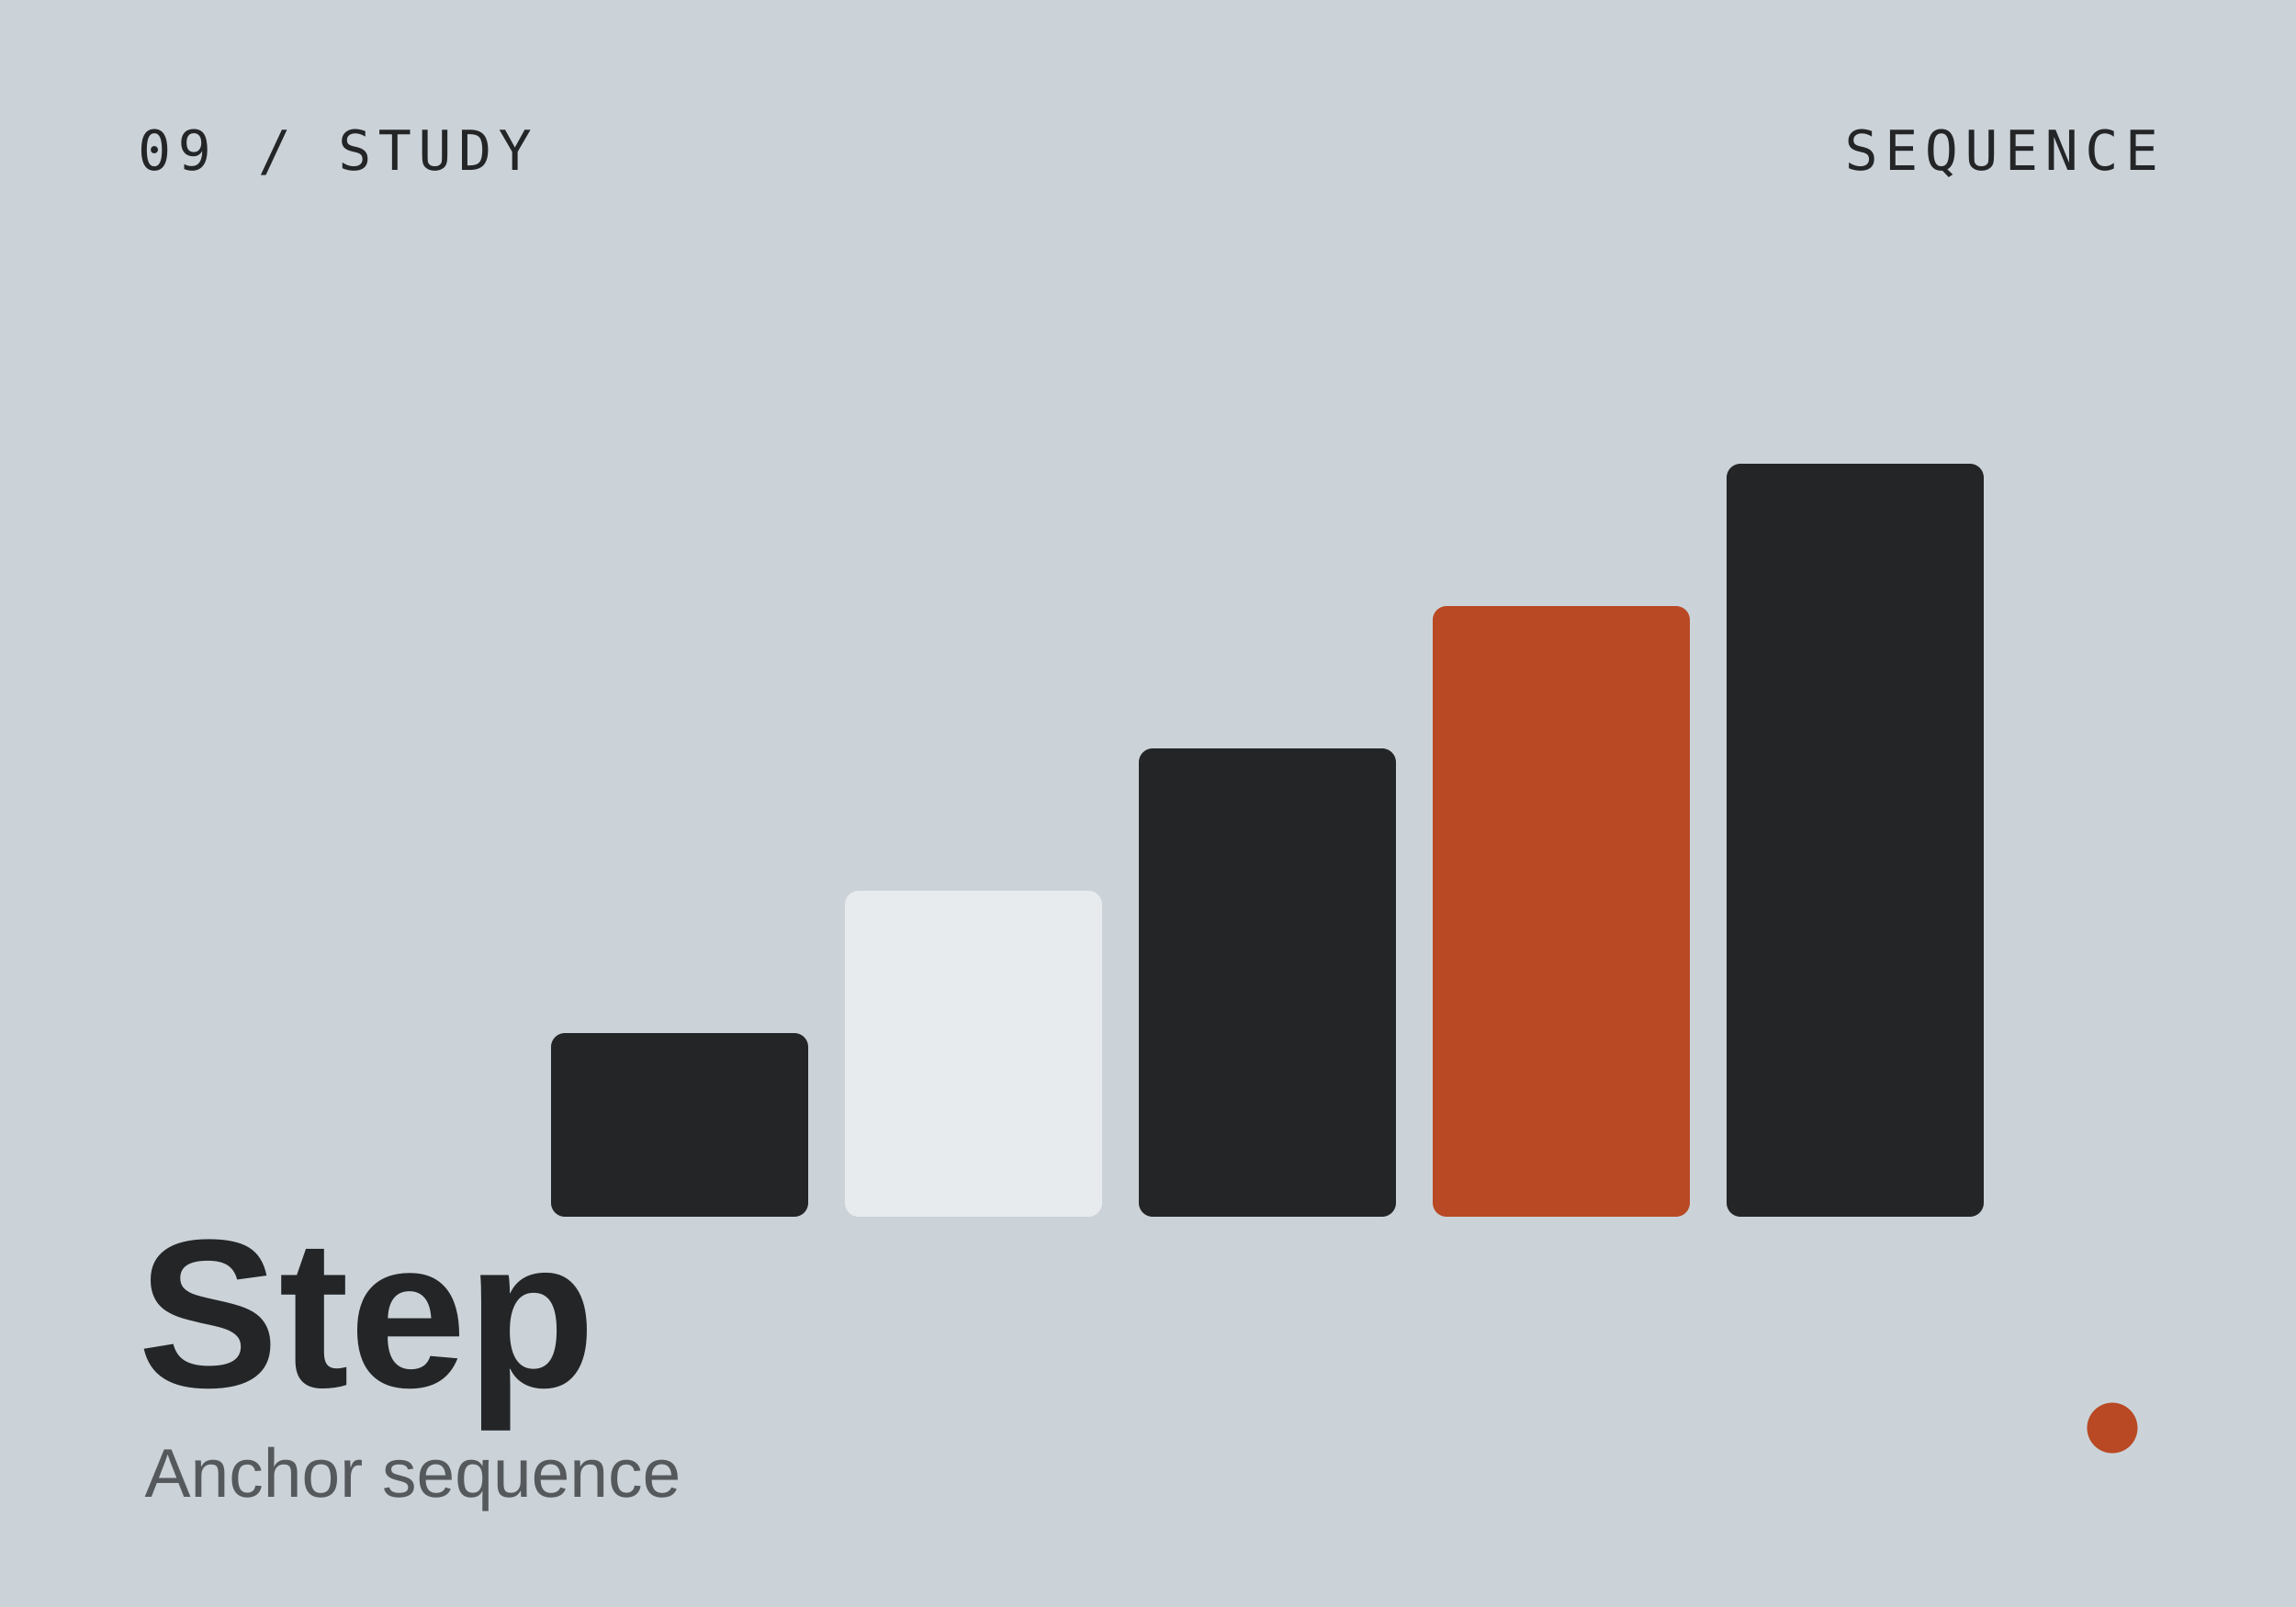
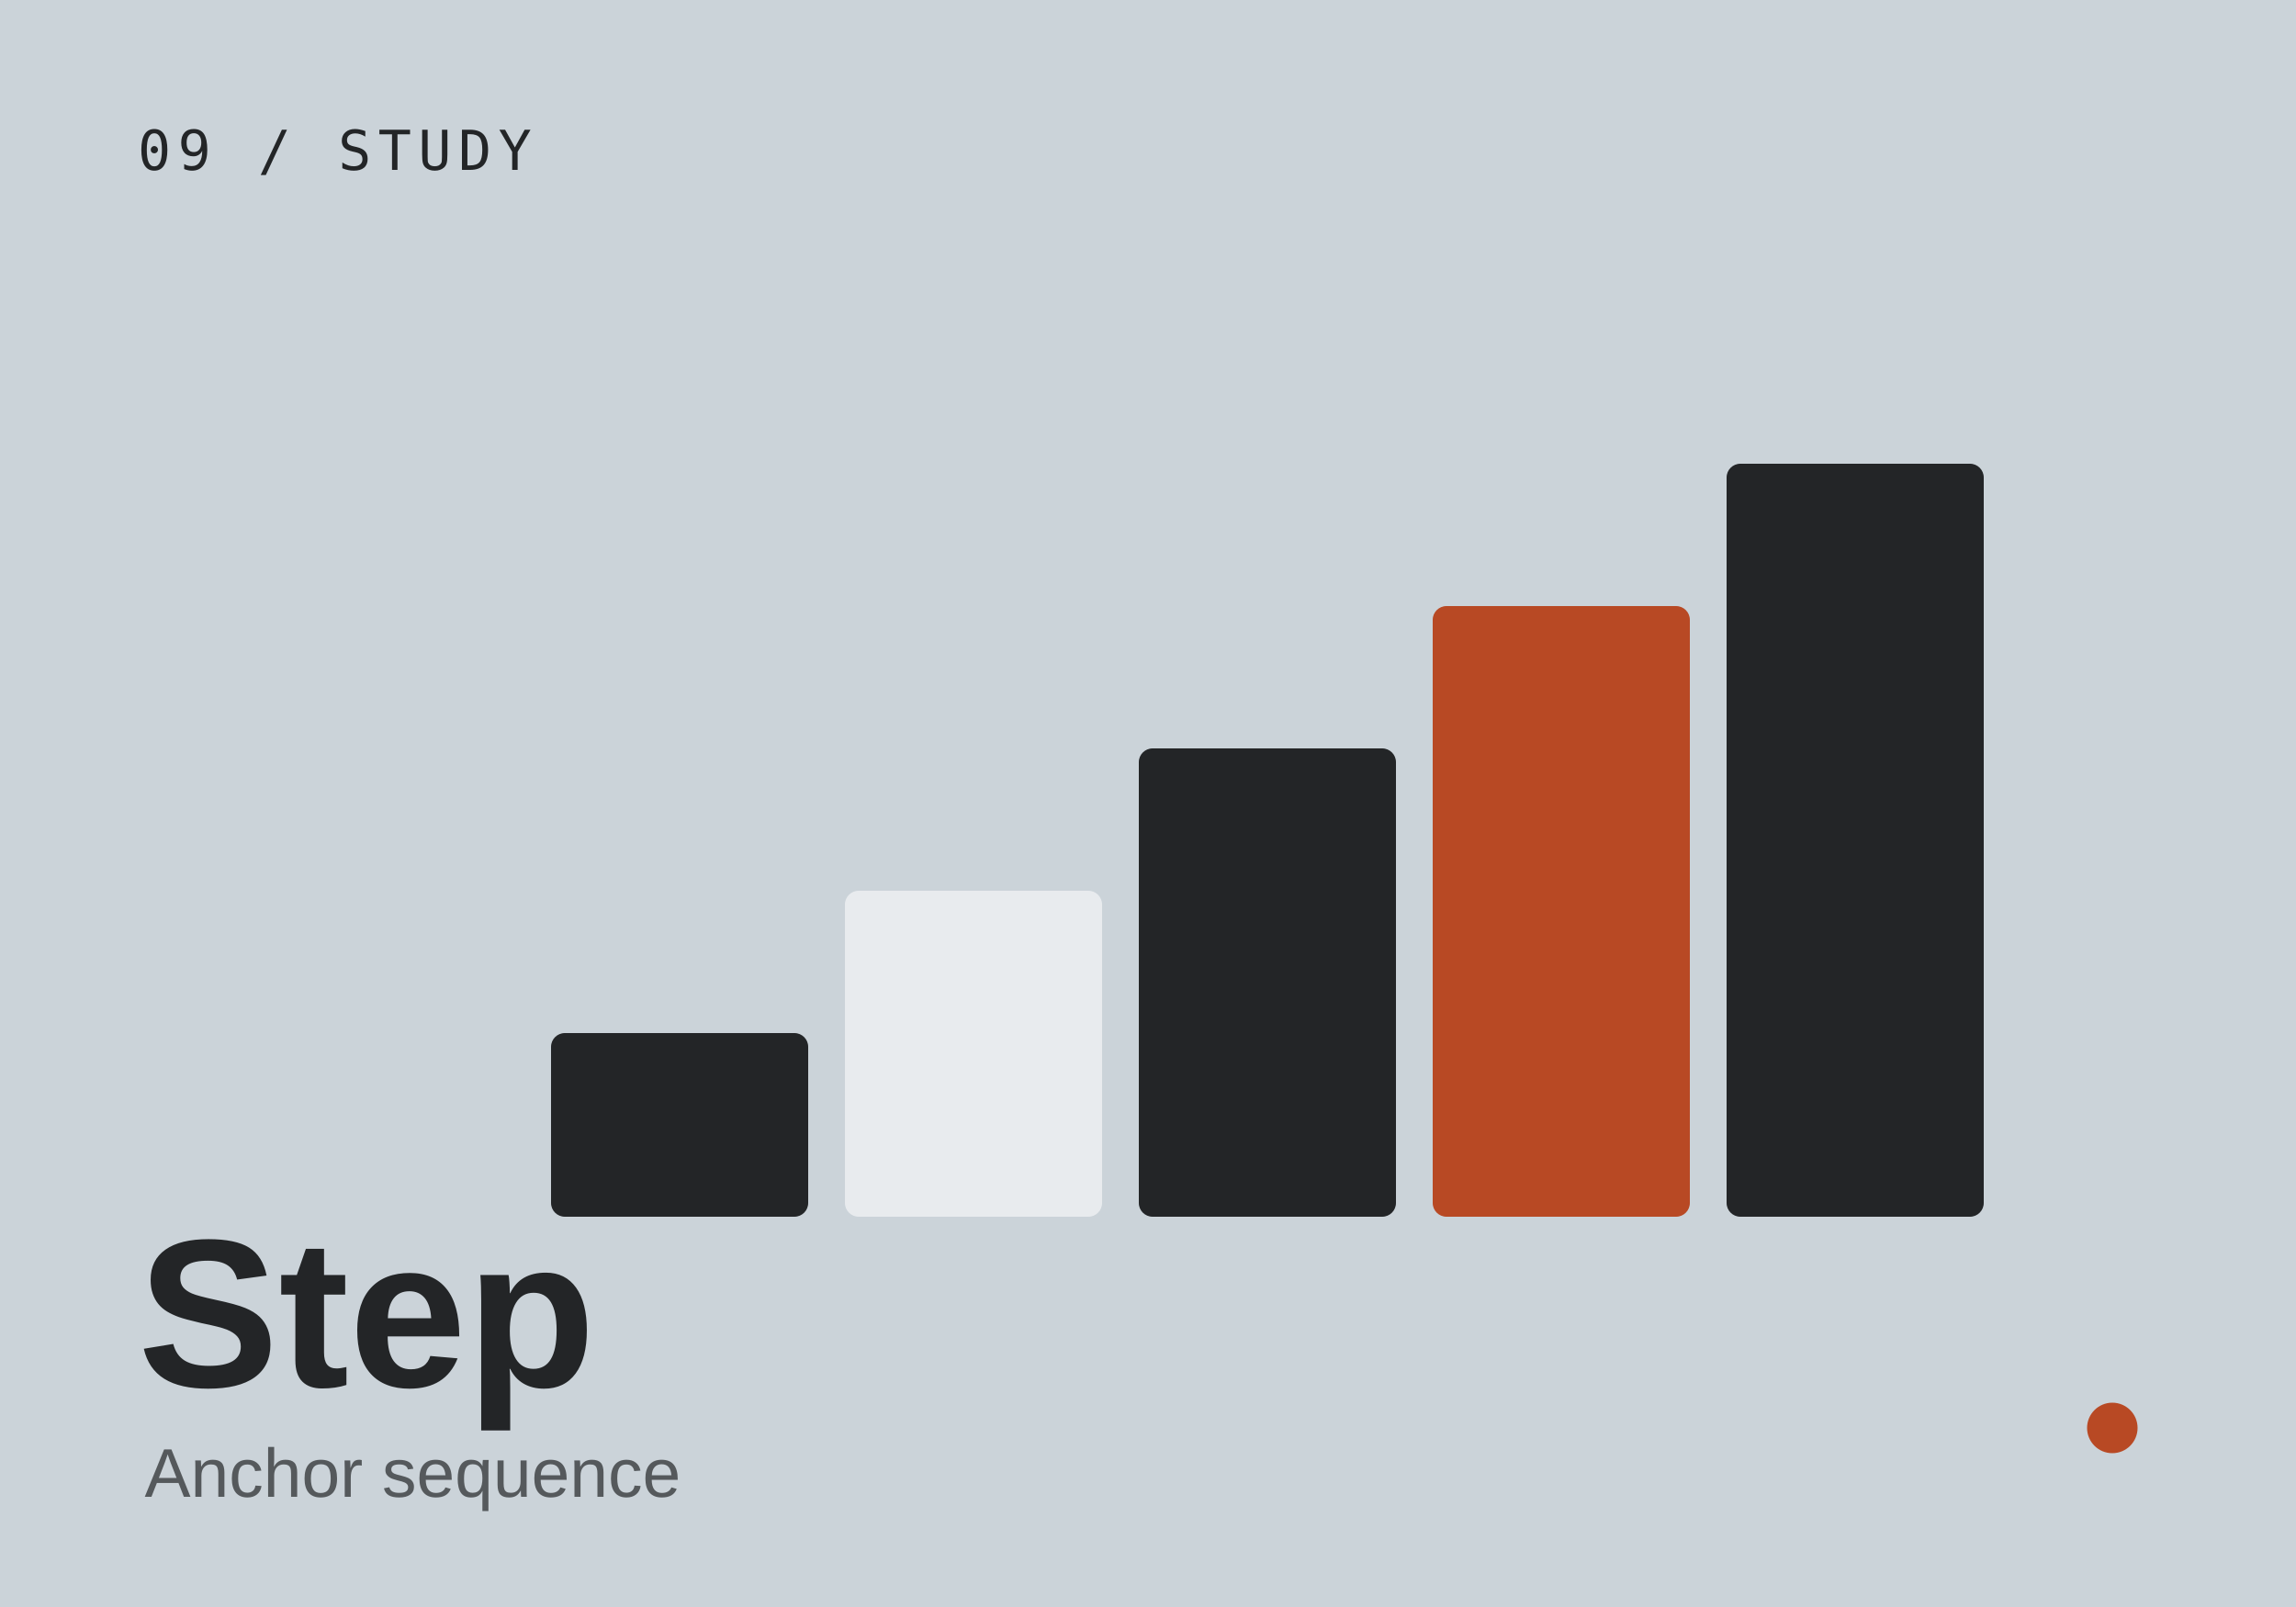
<svg xmlns="http://www.w3.org/2000/svg" width="1600" height="1120" viewBox="0 0 1000 700" role="img" aria-label="Step study plate: a rising staircase of blocks with one rust step">
  <style>text{font-family:Arial,Helvetica,sans-serif} .mono{font-family:Consolas,monospace;letter-spacing:3px}</style>
  <rect x="0" y="0" width="1000" height="700" rx="0" fill="#cbd3d9" />
  <text x="60" y="74" font-size="24" fill="#232527" font-weight="400" class="mono">09 / STUDY</text>
-   <text x="940" y="74" font-size="24" fill="#232527" font-weight="400" class="mono" text-anchor="end">SEQUENCE</text>
  <g transform="translate(100 80)">
    <rect x="140" y="370" width="112" height="80" rx="6" fill="#232527" />
    <rect x="268" y="308" width="112" height="142" rx="6" fill="#e8ebee" />
    <rect x="396" y="246" width="112" height="204" rx="6" fill="#232527" />
    <rect x="524" y="184" width="112" height="266" rx="6" fill="#b84924" />
    <rect x="652" y="122" width="112" height="328" rx="6" fill="#232527" />
  </g>
  <text x="60" y="604" font-size="92" fill="#232527" font-weight="700">Step</text>
  <text x="63" y="652" font-size="30" fill="#55595c" font-weight="400">Anchor sequence</text>
  <circle cx="920" cy="622" r="11" fill="#b84924" />
</svg>
